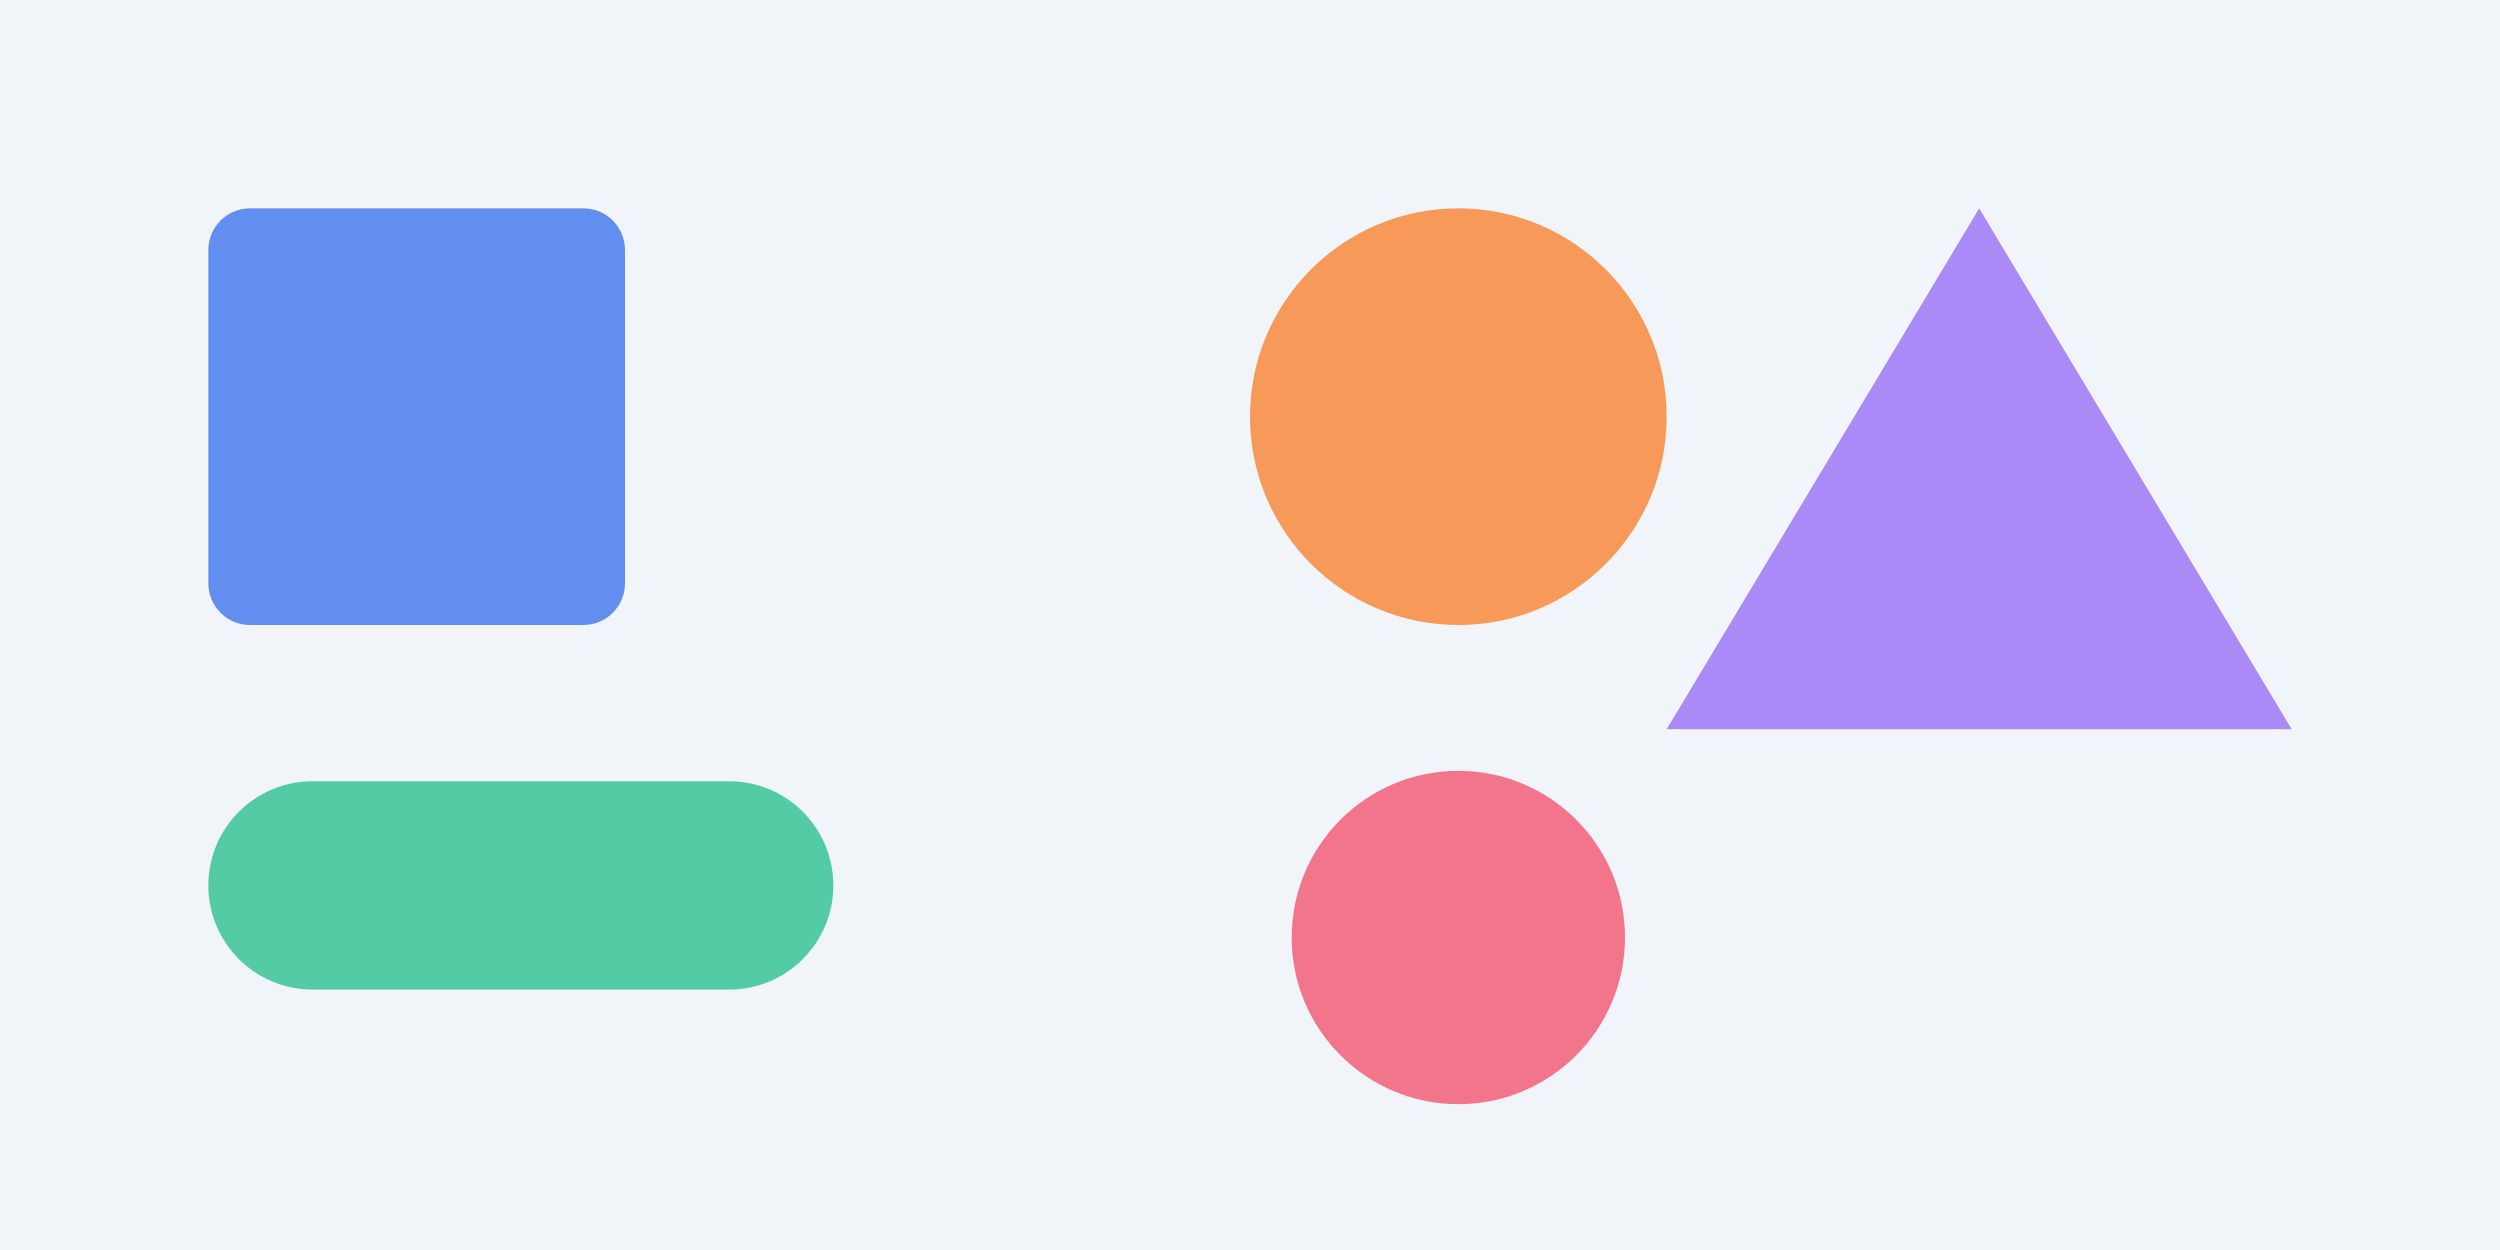
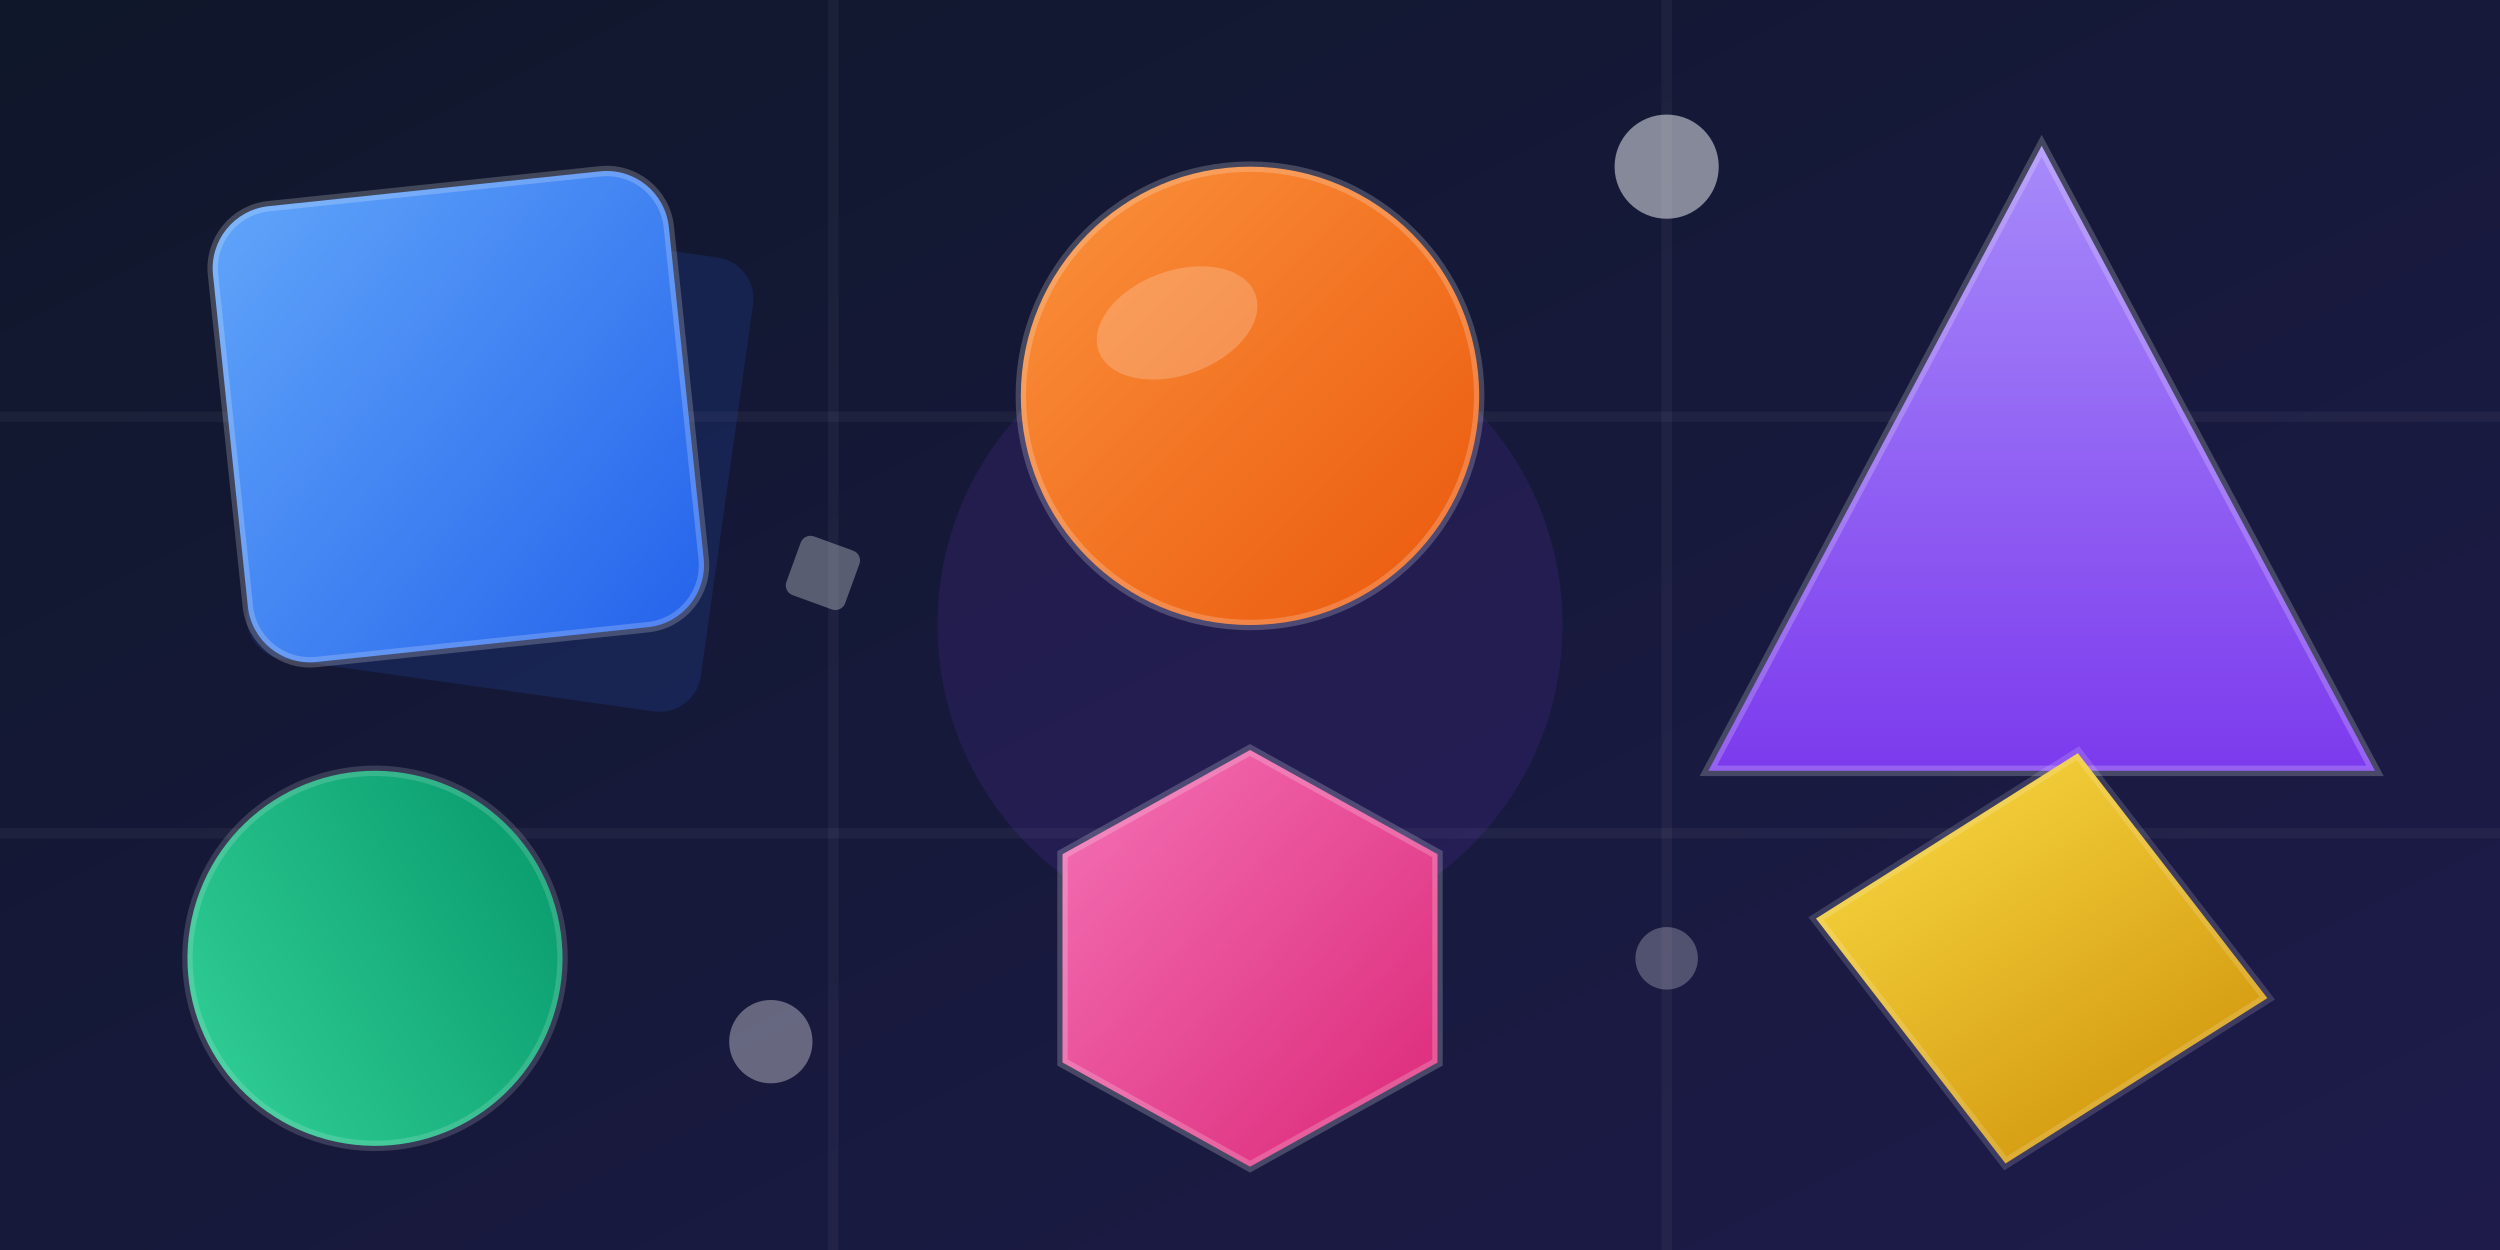
<svg xmlns="http://www.w3.org/2000/svg" width="240" height="120" viewBox="0 0 240 120">
-   <rect width="240" height="120" fill="#f1f5f9" />
-   <rect x="20" y="20" width="40" height="40" rx="4" fill="#2563eb" opacity=".7" />
-   <circle cx="140" cy="40" r="20" fill="#f97316" opacity=".7" />
-   <polygon points="190,20 220,70 160,70" fill="#8b5cf6" opacity=".7" />
-   <rect x="20" y="75" width="60" height="20" rx="10" fill="#10b981" opacity=".7" />
-   <circle cx="140" cy="90" r="16" fill="#f43f5e" opacity=".7" />
+   <defs>
+     <linearGradient id="bg-grad" x1="0" y1="0" x2="1" y2="1">
+       <stop offset="0%" stop-color="#0f172a" />
+       <stop offset="100%" stop-color="#1e1b4b" />
+     </linearGradient>
+     <linearGradient id="blue-grad" x1="0" y1="0" x2="1" y2="1">
+       <stop offset="0%" stop-color="#60a5fa" />
+       <stop offset="100%" stop-color="#2563eb" />
+     </linearGradient>
+     <linearGradient id="orange-grad" x1="0" y1="0" x2="1" y2="1">
+       <stop offset="0%" stop-color="#fb923c" />
+       <stop offset="100%" stop-color="#ea580c" />
+     </linearGradient>
+     <linearGradient id="purple-grad" x1="0" y1="0" x2="0" y2="1">
+       <stop offset="0%" stop-color="#a78bfa" />
+       <stop offset="100%" stop-color="#7c3aed" />
+     </linearGradient>
+     <linearGradient id="green-grad" x1="0" y1="1" x2="1" y2="0">
+       <stop offset="0%" stop-color="#34d399" />
+       <stop offset="100%" stop-color="#059669" />
+     </linearGradient>
+     <linearGradient id="pink-grad" x1="0" y1="0" x2="1" y2="1">
+       <stop offset="0%" stop-color="#f472b6" />
+       <stop offset="100%" stop-color="#db2777" />
+     </linearGradient>
+     <linearGradient id="yellow-grad" x1="0" y1="0" x2="1" y2="1">
+       <stop offset="0%" stop-color="#fde047" />
+       <stop offset="100%" stop-color="#ca8a04" />
+     </linearGradient>
+   </defs>
+   <rect width="240" height="120" fill="url(#bg-grad)" />
+   <line x1="80" y1="0" x2="80" y2="120" stroke="rgba(255,255,255,0.04)" stroke-width="1" />
+   <line x1="160" y1="0" x2="160" y2="120" stroke="rgba(255,255,255,0.04)" stroke-width="1" />
+   <line x1="0" y1="40" x2="240" y2="40" stroke="rgba(255,255,255,0.04)" stroke-width="1" />
+   <line x1="0" y1="80" x2="240" y2="80" stroke="rgba(255,255,255,0.04)" stroke-width="1" />
+   <rect x="26" y="22" width="44" height="44" rx="4" fill="#2563eb" opacity="0.15" transform="rotate(8,48,44)" />
+   <circle cx="120" cy="60" r="30" fill="#7c3aed" opacity="0.12" />
+   <rect x="22" y="18" width="44" height="44" rx="6" fill="url(#blue-grad)" transform="rotate(-6,44,40)" />
+   <rect x="22" y="18" width="44" height="44" rx="6" fill="none" stroke="rgba(255,255,255,0.2)" stroke-width="1" transform="rotate(-6,44,40)" />
+   <circle cx="120" cy="38" r="22" fill="url(#orange-grad)" />
+   <circle cx="120" cy="38" r="22" fill="none" stroke="rgba(255,255,255,0.2)" stroke-width="1" />
+   <ellipse cx="113" cy="31" rx="8" ry="5" fill="rgba(255,255,255,0.2)" transform="rotate(-20,113,31)" />
+   <polygon points="196,14 228,74 164,74" fill="url(#purple-grad)" />
+   <polygon points="196,14 228,74 164,74" fill="none" stroke="rgba(255,255,255,0.2)" stroke-width="1" />
+   <rect x="18" y="74" width="36" height="36" rx="18" fill="url(#green-grad)" transform="rotate(15,36,92)" />
+   <rect x="18" y="74" width="36" height="36" rx="18" fill="none" stroke="rgba(255,255,255,0.15)" stroke-width="1" transform="rotate(15,36,92)" />
+   <polygon points="120,72 138,82 138,102 120,112 102,102 102,82" fill="url(#pink-grad)" />
+   <polygon points="120,72 138,82 138,102 120,112 102,102 102,82" fill="none" stroke="rgba(255,255,255,0.2)" stroke-width="1" />
+   <polygon points="196,72 218,92 196,112 174,92" fill="url(#yellow-grad)" transform="rotate(10,196,92)" />
+   <polygon points="196,72 218,92 196,112 174,92" fill="none" stroke="rgba(255,255,255,0.15)" stroke-width="1" transform="rotate(10,196,92)" />
+   <circle cx="160" cy="16" r="5" fill="rgba(248,250,252,0.5)" />
+   <circle cx="74" cy="100" r="4" fill="rgba(248,250,252,0.35)" />
+   <circle cx="160" cy="92" r="3" fill="rgba(248,250,252,0.25)" />
+   <rect x="76" y="52" width="6" height="6" rx="1" fill="rgba(248,250,252,0.3)" transform="rotate(20,79,55)" />
</svg>
